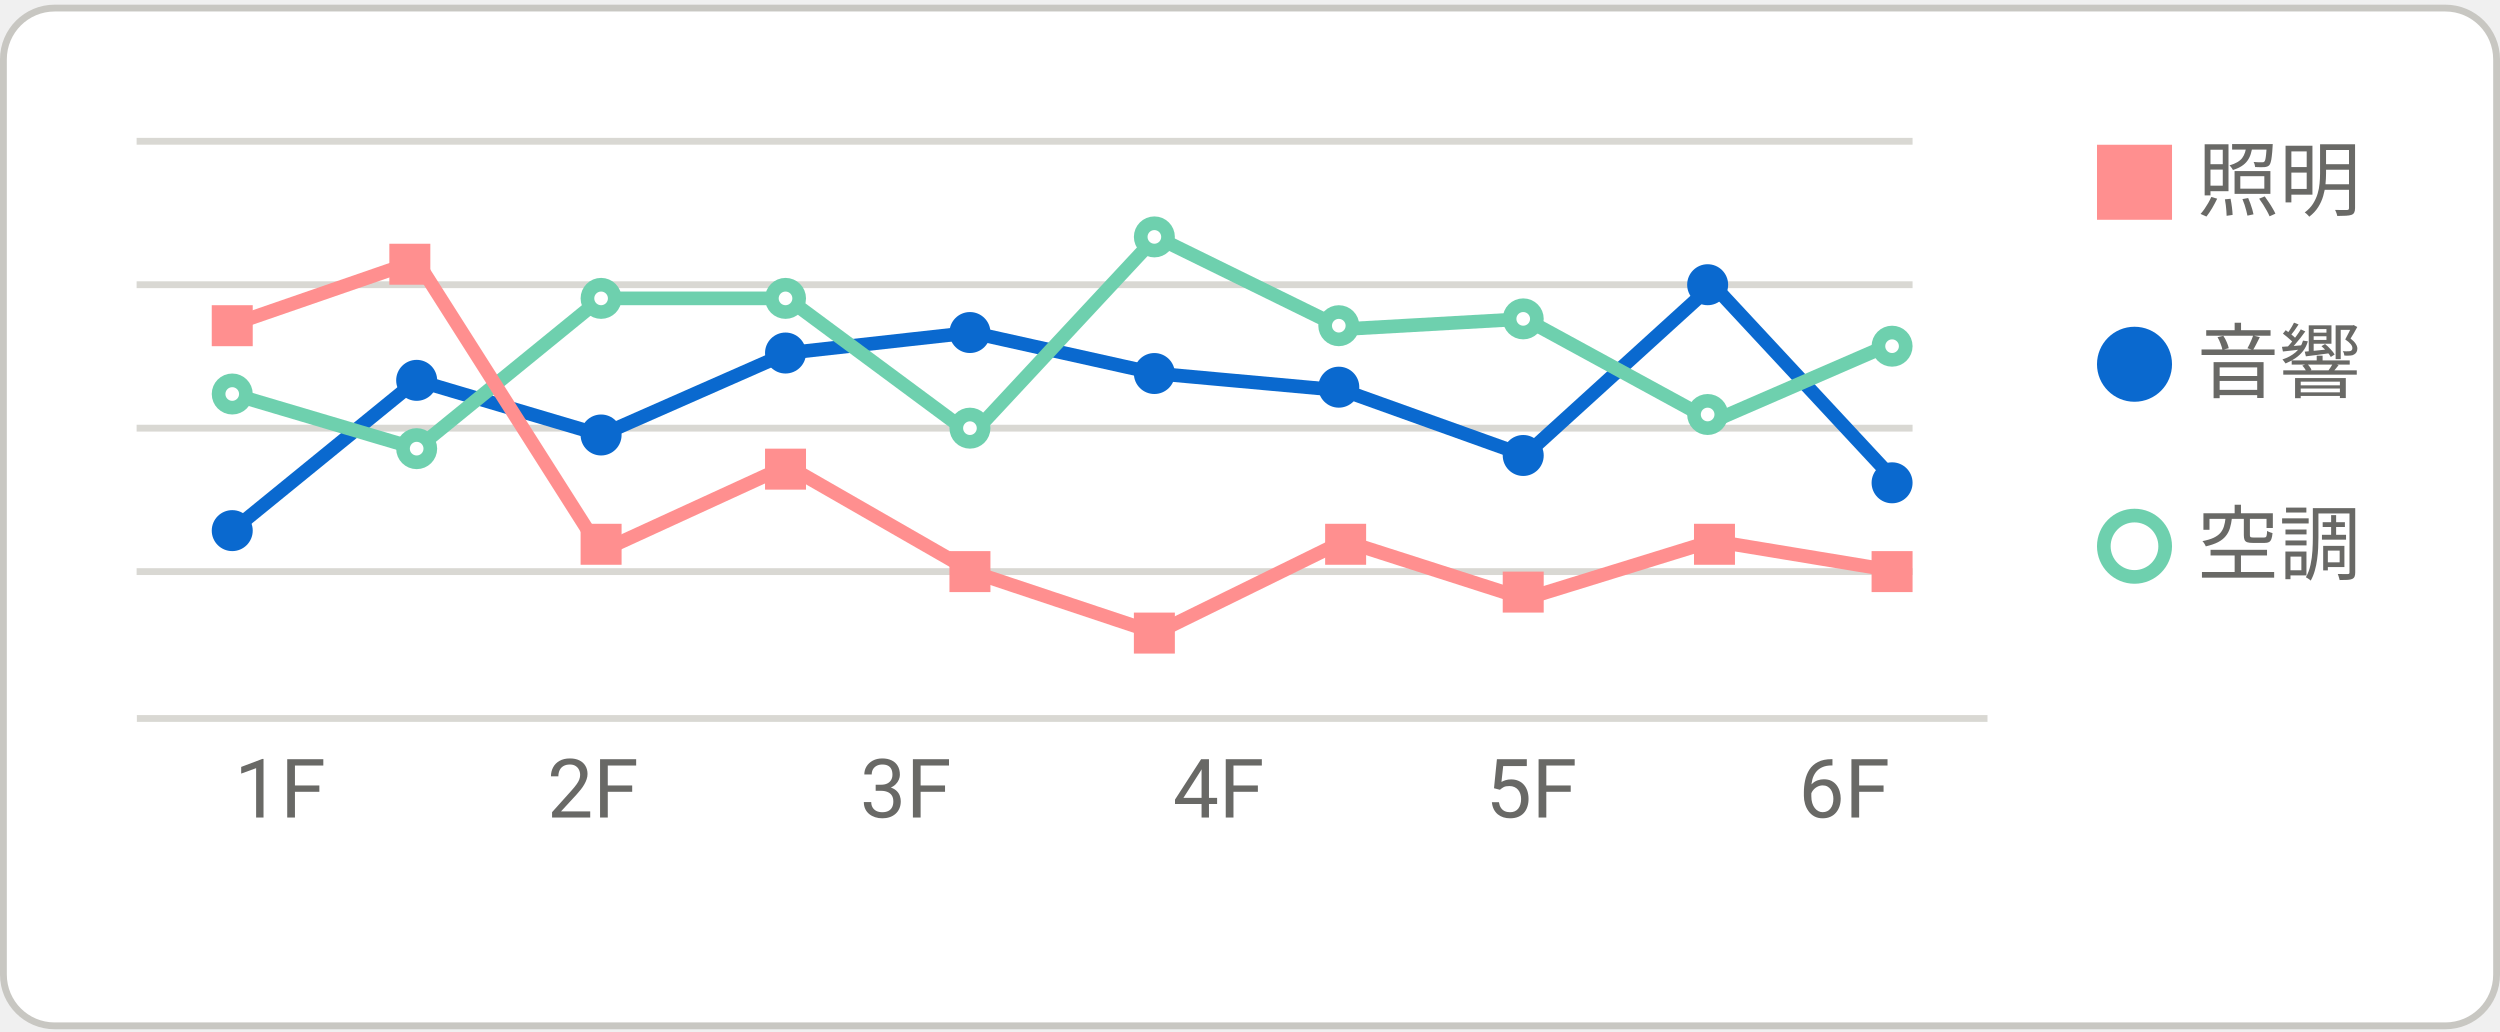
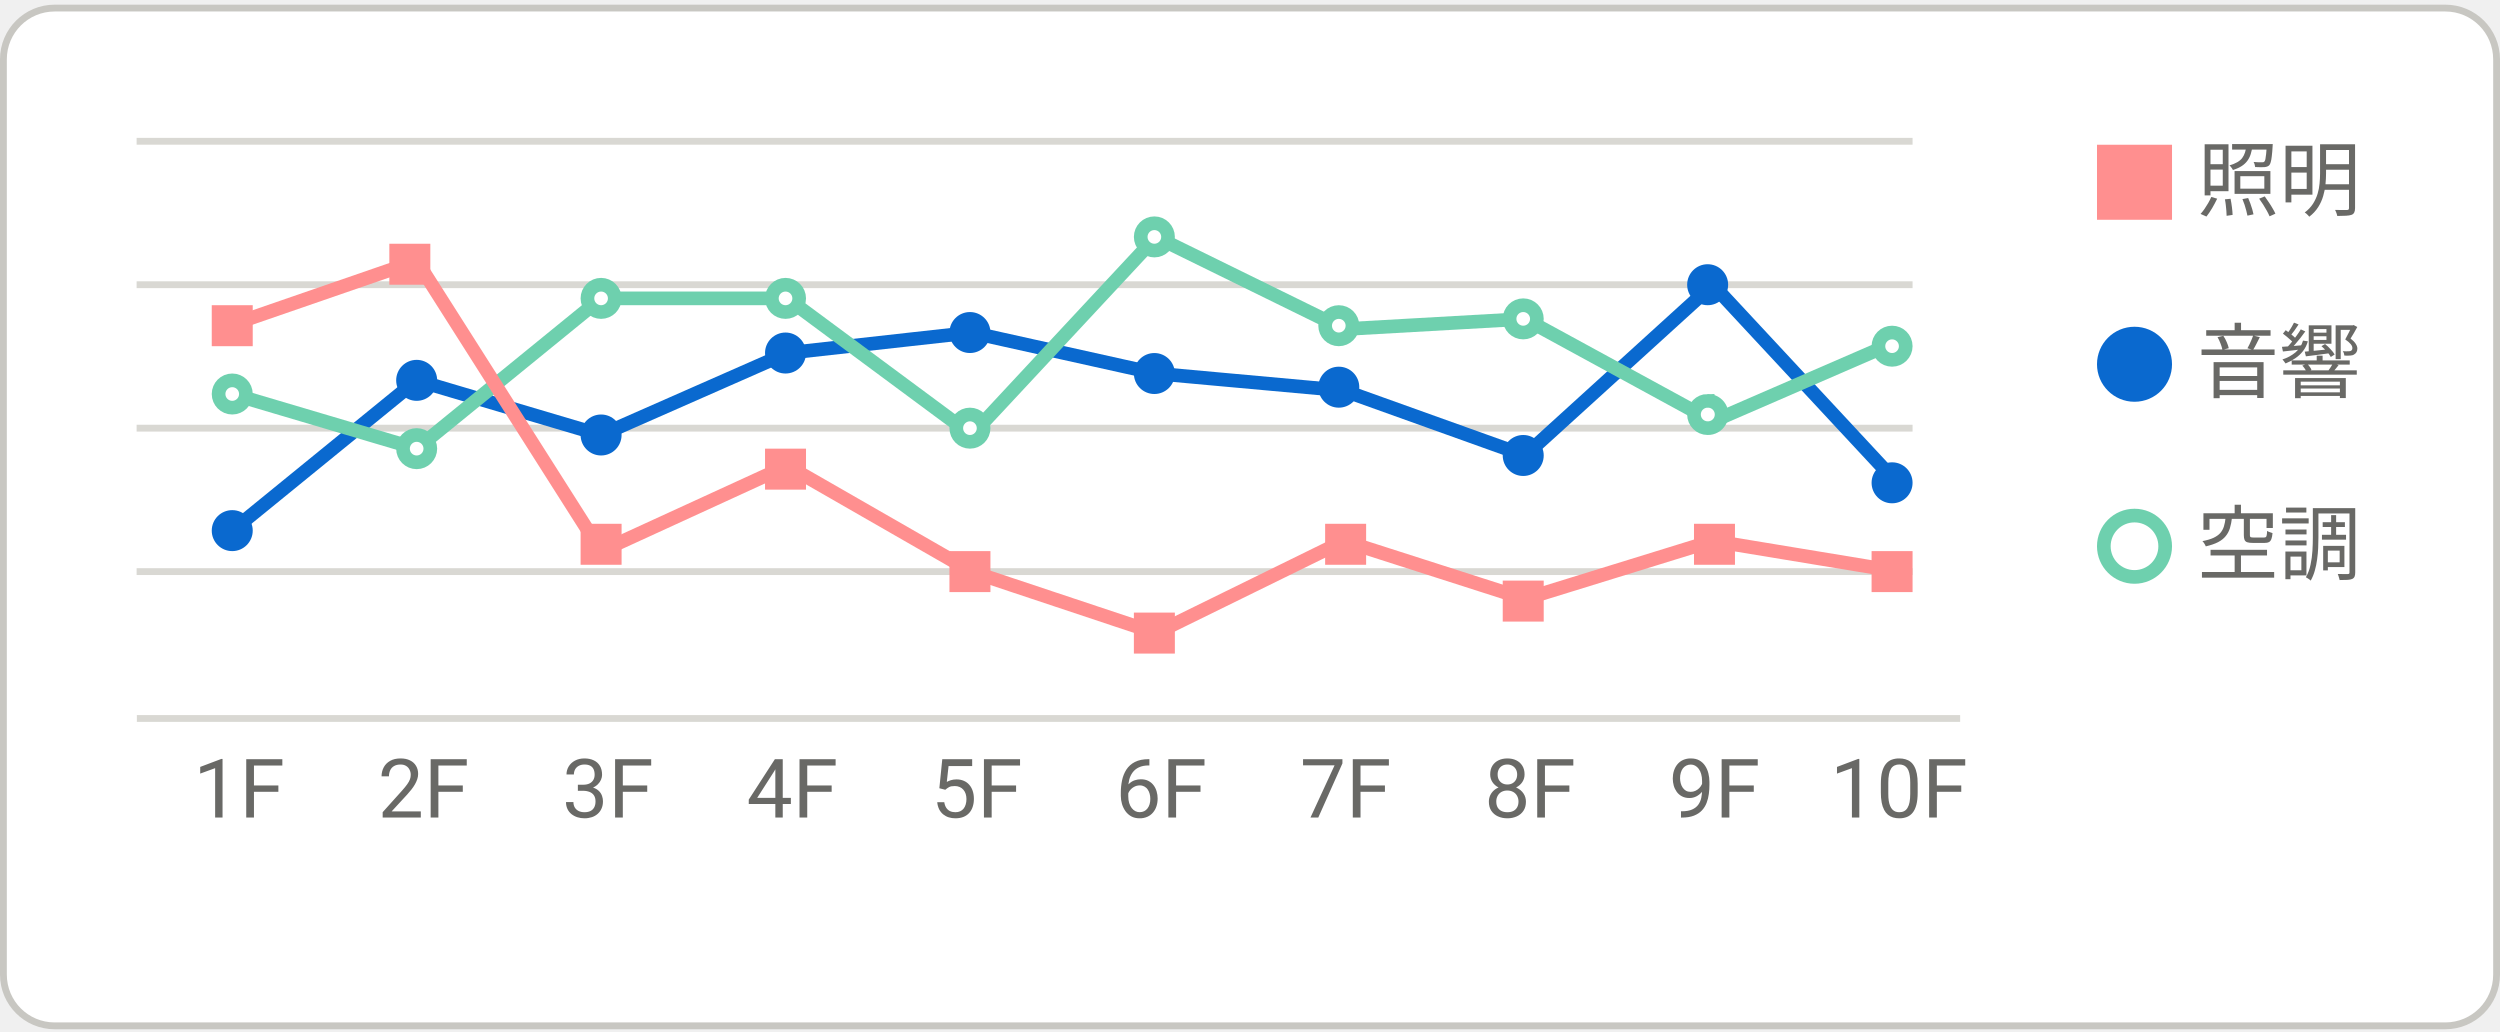
- <svg xmlns="http://www.w3.org/2000/svg" fill="none" height="151" viewBox="0 0 366 151" width="366">
+ <svg xmlns="http://www.w3.org/2000/svg" width="366" height="151" fill="none" viewBox="0 0 366 151">
+   <rect width="365" height="149" x=".5" y="1.183" fill="#fff" rx="7.5" />
+   <rect width="365" height="149" x=".5" y="1.183" stroke="#c8c7c2" rx="7.5" />
+   <path fill="#fff" d="M20 20.683h260v110H20z" />
+   <path stroke="#d9d8d3" d="M20 20.683h260m-260 21h260m-260 21h260m-260 21h260" />
  <mask id="a" fill="#fff">
-     <path d="m20 104.683h271v24h-271z" fill="#fff" />
+     <path d="M20 104.683h267v24H20z" />
  </mask>
-   <rect fill="#fff" height="149" rx="7.5" width="365" x=".5" y="1.183" />
-   <rect height="149" rx="7.5" stroke="#c8c7c2" width="365" x=".5" y="1.183" />
-   <path d="m20 20.683h260v110h-260z" fill="#fff" />
-   <path d="m20 20.683h260" stroke="#d9d8d3" />
-   <path d="m20 41.683h260" stroke="#d9d8d3" />
-   <path d="m20 62.683h260" stroke="#d9d8d3" />
-   <path d="m20 83.683h260" stroke="#d9d8d3" />
-   <path d="m20 104.683v1h271v-1-1h-271z" fill="#d9d8d3" mask="url(#a)" />
-   <path d="m38.58 111.104v8.579h-1.084v-7.225l-2.186.797v-.979l3.1-1.172zm4.6.047v8.532h-1.131v-8.532zm3.574 3.838v.926h-3.82v-.926zm.58-3.838v.926h-4.4v-.926z" fill="#696966" />
-   <path d="m86.407 118.792v.891h-5.584v-.78l2.795-3.111c.344-.383.609-.707.797-.973.191-.269.324-.509.399-.72.078-.215.117-.434.117-.657 0-.281-.059-.535-.176-.761-.113-.231-.281-.414-.504-.551-.223-.137-.492-.205-.809-.205-.379 0-.695.074-.949.222-.25.145-.438.348-.562.61s-.188.562-.188.902h-1.084c0-.48.105-.92.316-1.318.211-.399.523-.715.938-.949.414-.239.924-.358 1.529-.358.539 0 1 .096 1.383.287.383.188.676.453.879.797.207.34.31.738.31 1.195 0 .25-.043.504-.129.762-.082.254-.197.508-.346.762-.144.254-.314.504-.51.75-.191.246-.397.488-.615.726l-2.285 2.479zm2.572-7.641v8.532h-1.131v-8.532zm3.574 3.838v.926h-3.82v-.926zm.58-3.838v.926h-4.4v-.926z" fill="#696966" />
-   <path d="m128.199 114.884h.774c.379 0 .691-.063.937-.188.25-.129.436-.302.557-.521.125-.223.187-.473.187-.75 0-.328-.054-.604-.164-.826-.109-.223-.273-.391-.492-.504-.219-.114-.496-.17-.832-.17-.305 0-.574.06-.809.181-.23.118-.412.286-.545.504-.128.219-.193.477-.193.774h-1.084c0-.434.11-.828.328-1.184.219-.355.526-.638.92-.849.399-.211.86-.317 1.383-.317.516 0 .967.092 1.354.276.386.179.687.449.902.808.215.356.322.799.322 1.33 0 .215-.051.446-.152.692-.098.242-.252.468-.463.679-.207.211-.477.385-.809.522-.332.133-.73.199-1.195.199h-.926zm0 .89v-.65h.926c.543 0 .992.064 1.348.193.355.129.634.301.838.516.207.215.351.451.433.709.086.254.129.508.129.762 0 .398-.068.752-.205 1.06-.133.309-.322.571-.568.785-.243.215-.528.377-.856.487-.328.109-.685.164-1.072.164-.371 0-.721-.053-1.049-.158-.324-.106-.611-.258-.861-.457-.25-.204-.446-.452-.586-.745-.141-.296-.211-.634-.211-1.013h1.084c0 .297.064.556.193.779.133.223.32.397.563.522.246.121.535.181.867.181s.617-.056.855-.17c.243-.117.428-.293.557-.527.133-.234.199-.529.199-.885 0-.355-.074-.646-.222-.873-.149-.23-.36-.4-.633-.51-.27-.113-.588-.17-.955-.17zm6.58-4.623v8.532h-1.131v-8.532zm3.575 3.838v.926h-3.821v-.926zm.58-3.838v.926h-4.401v-.926z" fill="#696966" />
-   <path d="m178.184 116.812v.89h-6.164v-.639l3.82-5.912h.885l-.95 1.711-2.525 3.95zm-1.19-5.661v8.532h-1.084v-8.532zm3.586 0v8.532h-1.131v-8.532zm3.574 3.838v.926h-3.82v-.926zm.58-3.838v.926h-4.4v-.926z" fill="#696966" />
-   <path d="m219.589 115.622-.867-.223.427-4.248h4.377v1.002h-3.457l-.257 2.321c.156-.09.353-.174.591-.252.243-.078.52-.118.832-.118.395 0 .748.069 1.061.206.312.132.578.324.797.574.222.25.392.551.51.902.117.352.175.744.175 1.178 0 .41-.056.787-.17 1.131-.109.343-.275.644-.498.902-.222.254-.504.451-.843.592-.336.14-.733.211-1.19.211-.344 0-.67-.047-.978-.141-.305-.097-.578-.244-.821-.439-.238-.199-.433-.446-.586-.739-.148-.296-.242-.644-.281-1.043h1.031c.047.321.141.59.282.809.14.219.324.385.55.498.231.109.498.164.803.164.258 0 .486-.045.686-.135.199-.089.367-.218.504-.386.136-.168.24-.371.31-.61.074-.238.111-.506.111-.802 0-.27-.037-.52-.111-.75-.074-.231-.185-.432-.334-.604-.144-.172-.322-.305-.533-.398-.211-.098-.453-.147-.727-.147-.363 0-.638.049-.826.147-.183.097-.373.23-.568.398zm6.791-4.471v8.532h-1.131v-8.532zm3.574 3.838v.926h-3.82v-.926zm.58-3.838v.926h-4.4v-.926z" fill="#696966" />
-   <path d="m268.178 111.14h.093v.92h-.093c-.574 0-1.055.093-1.442.281-.386.183-.693.431-.92.744-.226.309-.39.656-.492 1.043-.097.387-.146.779-.146 1.178v1.254c0 .378.045.714.134 1.007.09.289.213.534.37.733.156.199.332.349.527.451.199.102.406.152.621.152.25 0 .473-.047.668-.14.195-.098.359-.233.492-.405.137-.175.24-.382.311-.621.07-.238.105-.5.105-.785 0-.254-.031-.498-.094-.732-.062-.239-.158-.449-.287-.633-.129-.188-.291-.334-.486-.44-.191-.109-.42-.164-.685-.164-.301 0-.583.075-.844.223-.258.145-.471.336-.639.574-.164.235-.258.491-.281.768l-.574-.006c.054-.438.156-.811.304-1.119.153-.313.34-.567.563-.762.226-.199.478-.344.756-.433.281-.094.578-.141.89-.141.426 0 .793.08 1.102.24.308.16.562.375.762.645.199.265.345.566.439.902.098.332.147.674.147 1.025 0 .403-.057.78-.17 1.131-.114.352-.284.66-.51.926-.223.266-.498.473-.826.621-.328.149-.709.223-1.143.223-.461 0-.863-.094-1.207-.281-.344-.192-.629-.446-.855-.762-.227-.317-.397-.668-.51-1.055s-.17-.779-.17-1.178v-.509c0-.602.06-1.192.182-1.77.121-.578.33-1.101.626-1.57.301-.469.717-.842 1.249-1.119.531-.278 1.209-.416 2.033-.416zm4.002.011v8.532h-1.131v-8.532zm3.574 3.838v.926h-3.82v-.926zm.58-3.838v.926h-4.4v-.926z" fill="#696966" />
-   <circle cx="34" cy="77.683" fill="#0a69cf" r="3" />
-   <circle cx="61" cy="55.683" fill="#0a69cf" r="3" />
-   <circle cx="88" cy="63.683" fill="#0a69cf" r="3" />
-   <circle cx="115" cy="51.683" fill="#0a69cf" r="3" />
-   <circle cx="142" cy="48.683" fill="#0a69cf" r="3" />
-   <circle cx="169" cy="54.683" fill="#0a69cf" r="3" />
-   <circle cx="196" cy="56.683" fill="#0a69cf" r="3" />
-   <circle cx="223" cy="66.683" fill="#0a69cf" r="3" />
-   <circle cx="250" cy="41.683" fill="#0a69cf" r="3" />
-   <circle cx="277" cy="70.683" fill="#0a69cf" r="3" />
-   <g stroke-width="2">
-     <path d="m34 77.683 27-22 27 8 27.25-12 27-3 27 6 27.5 2.5 26.5 9.5 27.5-25 26.5 28.5" stroke="#0a69cf" />
-     <path d="m34 57.683 27 8 27-22h27.25l27 20 27-29 27.5 13.5 26.5-1.5 27.5 15 26.5-11.5" stroke="#6ed0ae" />
-     <circle cx="34" cy="57.683" fill="#fff" r="2" stroke="#6ed0ae" />
-     <path d="m61 63.683c1.105 0 2 .895 2 2s-.895 2-2 2-2-.895-2-2 .895-2 2-2z" fill="#fff" stroke="#6ed0ae" />
-     <circle cx="88" cy="43.683" fill="#fff" r="2" stroke="#6ed0ae" />
-     <circle cx="115" cy="43.683" fill="#fff" r="2" stroke="#6ed0ae" />
-     <circle cx="142" cy="62.683" fill="#fff" r="2" stroke="#6ed0ae" />
-     <circle cx="169" cy="34.683" fill="#fff" r="2" stroke="#6ed0ae" />
-     <circle cx="196" cy="47.683" fill="#fff" r="2" stroke="#6ed0ae" />
-     <circle cx="223" cy="46.683" fill="#fff" r="2" stroke="#6ed0ae" />
-     <path d="m250 58.683c1.105 0 2 .895 2 2s-.895 2-2 2-2-.895-2-2 .895-2 2-2z" fill="#fff" stroke="#6ed0ae" />
-     <circle cx="277" cy="50.683" fill="#fff" r="2" stroke="#6ed0ae" />
-     <path d="m33.5 47.683 27.5-9.5 27 42.5 27.25-12.5 27 15.5 27 9 27.5-13.5 26.5 8.5 27.5-8.5 27.25 4.5" stroke="#ff8f8f" />
-   </g>
-   <path d="m31 44.683h6v6h-6z" fill="#ff8f8f" />
-   <path d="m57 35.683h6v6h-6z" fill="#ff8f8f" />
-   <path d="m85 76.683h6v6h-6z" fill="#ff8f8f" />
-   <path d="m112 65.683h6v6h-6z" fill="#ff8f8f" />
-   <path d="m139 80.683h6v6h-6z" fill="#ff8f8f" />
-   <path d="m166 89.683h6v6h-6z" fill="#ff8f8f" />
-   <path d="m194 76.683h6v6h-6z" fill="#ff8f8f" />
-   <path d="m248 76.683h6v6h-6z" fill="#ff8f8f" />
-   <path d="m274 80.683h6v6h-6z" fill="#ff8f8f" />
-   <path d="m220 83.683h6v6h-6z" fill="#ff8f8f" />
-   <path d="m317.983 21.191h10.983v10.983h-10.983z" fill="#ff8f8f" transform="matrix(0 1 -1 0 339.1744 -296.7916)" />
-   <path d="m322.761 21.119h.852v7.488h-.852zm.456 0h3.036v6.876h-3.036v-.816h2.196v-5.256h-2.196zm-.012 2.916h2.64v.792h-2.64zm3.576-2.94h5.376v.804h-5.376zm5.088 0h.864s-.004.044-.012.132c0 .088-.004.16-.012.216-.032.576-.072 1.052-.12 1.428-.04.368-.092.656-.156.864-.056.2-.124.348-.204.444-.096.096-.2.164-.312.204s-.244.068-.396.084c-.136.008-.328.012-.576.012s-.512-.008-.792-.024c-.008-.112-.032-.236-.072-.372-.04-.144-.092-.268-.156-.372.264.024.508.04.732.048h.48c.08 0 .148-.004.204-.012.064-.016.116-.044.156-.084.064-.064.116-.18.156-.348.04-.176.076-.432.108-.768.04-.336.076-.776.108-1.32zm-3 .252h.888c-.048.44-.132.844-.252 1.212-.112.36-.276.688-.492.984-.208.288-.484.544-.828.768s-.772.416-1.284.576c-.048-.104-.124-.224-.228-.36-.096-.136-.188-.24-.276-.312.456-.136.836-.292 1.14-.468s.544-.38.72-.612c.176-.24.312-.508.408-.804s.164-.624.204-.984zm-.888 4.452v1.824h3.516v-1.824zm-.84-.756h5.244v3.336h-5.244zm-1.416 4.14.828-.084c.08.384.148.8.204 1.248s.088.82.096 1.116l-.876.132c0-.2-.012-.44-.036-.72-.024-.272-.052-.556-.084-.852s-.076-.576-.132-.84zm2.568-.036.84-.156c.112.256.22.528.324.816.104.28.196.56.276.84.08.272.14.516.18.732l-.888.192c-.04-.208-.096-.452-.168-.732s-.156-.568-.252-.864-.2-.572-.312-.828zm2.448-.06.816-.336c.192.256.388.54.588.852.208.304.396.604.564.9.176.288.312.548.408.78l-.852.384c-.096-.232-.228-.5-.396-.804-.16-.296-.34-.6-.54-.912s-.396-.6-.588-.864zm-7.008-.252.864.252c-.216.448-.464.912-.744 1.392-.28.472-.556.88-.828 1.224l-.864-.384c.184-.2.372-.436.564-.708.192-.28.376-.572.552-.876s.328-.604.456-.9zm11.376-7.5h3.432v7.164h-3.432v-.84h2.592v-5.496h-2.592zm0 3.12h2.964v.816h-2.964zm5.076-3.336h4.044v.84h-4.044zm0 2.916h4.044v.816h-4.044zm-.084 2.94h4.104v.816h-4.104zm-5.496-5.64h.852v8.292h-.852zm9.288-.216h.888v9.336c0 .28-.04.496-.12.648-.072.16-.204.276-.396.348-.2.072-.468.116-.804.132-.336.024-.764.036-1.284.036-.008-.08-.032-.176-.072-.288-.032-.104-.072-.212-.12-.324-.04-.104-.084-.196-.132-.276.264.008.512.012.744.012.24.008.448.008.624 0h.372c.112 0 .188-.02.228-.06.048-.048.072-.124.072-.228zm-4.236 0h.876v4.284c0 .504-.028 1.04-.084 1.608-.056.56-.168 1.124-.336 1.692-.16.56-.404 1.1-.732 1.62s-.764.988-1.308 1.404c-.04-.064-.1-.136-.18-.216s-.164-.16-.252-.24c-.088-.072-.164-.128-.228-.168.512-.384.916-.808 1.212-1.272.296-.472.52-.96.672-1.464s.248-1.008.288-1.512c.048-.504.072-.992.072-1.464z" fill="#696966" />
-   <rect fill="#0a69cf" height="10.983" rx="5.492" transform="matrix(0 1 -1 0 365.8189 -270.1471)" width="10.983" x="317.983" y="47.836" />
-   <path d="m322.989 48.339h9.42v.816h-9.42zm-.684 2.82h10.692v.816h-10.692zm2.208 3.888h6.348v.72h-6.348zm.012 2.028h6.348v.768h-6.348zm2.628-9.828h.936v1.548h-.936zm-3.084 5.772h7.32v5.244h-.936v-4.476h-5.496v4.512h-.888zm5.796-3.9.972.24c-.16.32-.328.652-.504.996-.168.336-.328.624-.48.864l-.828-.228c.096-.168.196-.36.3-.576.104-.224.204-.448.3-.672.096-.232.176-.44.24-.624zm-5.22.24.852-.192c.192.28.36.592.504.936.144.336.24.628.288.876l-.924.24c-.048-.264-.14-.568-.276-.912-.128-.352-.276-.668-.444-.948zm13.644-.66h2.688v.528h-2.688zm-2.784 4.068h8.496v.612h-8.496zm.96 3.648h6.336v.468h-6.336zm0 1.02h6.336v.528h-6.336zm-2.196-3.216h10.764v.636h-10.764zm-.192-3.444c.4-.024.864-.056 1.392-.096.536-.048 1.096-.096 1.68-.144l.012.588c-.528.064-1.044.124-1.548.18s-.968.108-1.392.156zm3.336.708c.464-.04 1.012-.092 1.644-.156.64-.064 1.3-.132 1.98-.204l.024.588c-.624.088-1.24.172-1.848.252-.6.072-1.144.14-1.632.204zm-.252-1.62.708.108c-.152.544-.388 1.02-.708 1.428s-.7.76-1.14 1.056c-.432.296-.904.548-1.416.756-.032-.048-.076-.108-.132-.18-.048-.08-.104-.156-.168-.228-.056-.072-.108-.132-.156-.18.736-.24 1.372-.584 1.908-1.032.536-.456.904-1.032 1.104-1.728zm7.164-2.232h.12l.12-.048.54.288c-.152.296-.312.584-.48.864s-.336.556-.504.828c.344.264.592.516.744.756.16.24.244.468.252.684 0 .208-.04.388-.12.54-.08.144-.192.256-.336.336-.064.048-.144.088-.24.12-.096.024-.188.04-.276.048-.12.008-.264.016-.432.024-.168 0-.332-.004-.492-.012-.008-.096-.032-.204-.072-.324-.04-.128-.096-.236-.168-.324.176.008.336.016.48.024.152 0 .28-.004.384-.012.064 0 .124-.004.18-.012.056-.016.104-.032.144-.048.16-.08.232-.228.216-.444 0-.168-.084-.352-.252-.552-.16-.2-.424-.424-.792-.672.208-.368.392-.72.552-1.056.168-.336.312-.64.432-.912zm-10.104 1.212.408-.504c.192.128.388.272.588.432.2.152.388.308.564.468.184.16.328.3.432.42l-.42.588c-.104-.136-.244-.284-.42-.444-.176-.168-.368-.336-.576-.504-.2-.168-.392-.32-.576-.456zm1.62-1.608.672.264c-.192.296-.396.596-.612.9-.216.296-.42.556-.612.78l-.516-.24c.12-.152.248-.328.384-.528s.264-.404.384-.612.22-.396.3-.564zm.996.984.66.3c-.208.296-.44.608-.696.936-.256.32-.512.628-.768.924-.248.296-.488.556-.72.78l-.528-.264c.232-.232.472-.504.72-.816.256-.312.5-.632.732-.96.24-.328.44-.628.6-.9zm5.1-.588h2.616v.66h-1.872v4.284h-.744zm-3.936 0h.72v4.116h-.72zm.3 0h3.024v2.688h-3.024v-.552h2.292v-1.596h-2.292zm.864 4.44h.864v1.068h-.864zm-3.168 3.276h7.428v2.928h-.864v-2.4h-5.736v2.424h-.828zm1.056-1.824.72-.252c.136.128.264.276.384.444.12.16.2.308.24.444l-.744.264c-.04-.136-.12-.288-.24-.456-.112-.168-.232-.316-.36-.444zm2.808-2.844.528-.312c.28.216.552.472.816.768.272.288.468.544.588.768l-.564.36c-.12-.24-.312-.504-.576-.792-.256-.296-.52-.56-.792-.792zm1.692 2.508.816.276c-.152.192-.304.38-.456.564-.144.176-.276.328-.396.456l-.636-.24c.112-.152.232-.328.36-.528.136-.208.24-.384.312-.528z" fill="#696966" />
-   <rect fill="#fff" height="8.983" rx="4.492" stroke="#6ed0ae" stroke-width="2" transform="matrix(0 1 -1 0 392.4625 -241.5035)" width="8.983" x="316.983" y="75.48" />
-   <path d="m327.153 73.891h.924v1.8h-.924zm0 6.984h.924v3.324h-.924zm-1.332-5.04h.936c-.064.552-.164 1.052-.3 1.5-.136.44-.344.828-.624 1.164-.272.336-.644.628-1.116.876-.464.24-1.06.444-1.788.612-.024-.08-.064-.164-.12-.252-.048-.096-.104-.188-.168-.276-.064-.096-.132-.176-.204-.24.664-.128 1.204-.288 1.62-.48.424-.2.756-.436.996-.708.24-.28.416-.6.528-.96.112-.368.192-.78.24-1.236zm2.676-.024h.888v2.544c0 .144.032.236.096.276s.204.06.42.06h.288.456.48.324c.12 0 .208-.02.264-.06.064-.048.108-.14.132-.276.032-.144.052-.356.06-.636.064.048.14.092.228.132.096.04.192.076.288.108.104.032.196.06.276.084-.032.376-.088.668-.168.876s-.196.356-.348.444c-.152.08-.364.12-.636.12-.064 0-.18 0-.348 0-.16 0-.336 0-.528 0s-.372 0-.54 0c-.16 0-.264 0-.312 0-.352 0-.624-.032-.816-.096s-.324-.18-.396-.348-.108-.396-.108-.684zm-5.916-.672h10.164v2.16h-.924v-1.332h-8.352v1.596h-.888zm1.044 5.352h8.268v.828h-8.268zm-1.26 3.252h10.572v.828h-10.572zm17.676-7.296h3.252v.708h-3.252zm-.108 1.848h3.528v.708h-3.528zm1.344-2.88h.732v3.3h-.732zm-2.22-1.02h5.244v.78h-5.244zm1.428 5.52h2.736v3.108h-2.736v-.696h2.04v-1.716h-2.04zm-.372 0h.684v3.588h-.684zm3.852-5.52h.84v9.396c0 .264-.032.472-.096.624s-.184.268-.36.348c-.16.072-.392.116-.696.132s-.68.024-1.128.024c-.016-.072-.04-.164-.072-.276-.024-.104-.056-.212-.096-.324-.032-.112-.068-.208-.108-.288.328.008.632.012.912.012h.564c.096-.008.16-.028.192-.06s.048-.096.048-.192zm-5.364 0h.816v4.308c0 .472-.012.98-.036 1.524s-.076 1.1-.156 1.668c-.072.56-.184 1.108-.336 1.644s-.352 1.024-.6 1.464c-.048-.048-.116-.108-.204-.18-.088-.064-.18-.124-.276-.18-.088-.056-.164-.1-.228-.132.32-.56.548-1.176.684-1.848.144-.672.236-1.352.276-2.04.04-.696.06-1.336.06-1.92zm-4.008 3.132h3.084v.708h-3.084zm.084-3.216h2.976v.72h-2.976zm-.084 4.812h3.084v.72h-3.084zm-.492-3.24h3.888v.756h-3.888zm.912 4.86h2.652v3.492h-2.652v-.744h1.908v-2.004h-1.908zm-.432 0h.744v4.056h-.744z" fill="#696966" />
+   <path fill="#d9d8d3" d="M20 104.683v1h267v-2H20z" mask="url(#a)" />
+   <path fill="#696966" d="M32.58 111.104v8.579h-1.084v-7.225l-2.185.797v-.979l3.1-1.172zm4.6.047v8.532h-1.131v-8.532zm3.574 3.838v.926h-3.82v-.926zm.58-3.838v.926h-4.4v-.926zm20.273 7.641v.891h-5.584v-.78l2.795-3.111q.516-.574.797-.973.288-.404.399-.72a1.9 1.9 0 0 0 .117-.657 1.6 1.6 0 0 0-.176-.761 1.3 1.3 0 0 0-.504-.551q-.334-.205-.808-.205-.57 0-.95.222-.375.217-.562.61a2.1 2.1 0 0 0-.188.902H55.86q0-.72.317-1.318.316-.598.937-.949.621-.358 1.53-.358.809 0 1.382.287.574.281.88.797.31.51.31 1.195a2.4 2.4 0 0 1-.13.762 4 4 0 0 1-.345.762 6 6 0 0 1-.51.75q-.286.369-.615.726l-2.285 2.479zm2.573-7.641v8.532h-1.131v-8.532zm3.574 3.838v.926h-3.82v-.926zm.58-3.838v.926h-4.4v-.926zm16.266 3.733h.773q.568 0 .938-.188.375-.193.556-.521.188-.335.188-.75 0-.493-.164-.826a1.1 1.1 0 0 0-.493-.504q-.327-.17-.832-.17-.456 0-.808.181a1.34 1.34 0 0 0-.545.504 1.5 1.5 0 0 0-.194.774h-1.084q0-.65.329-1.184.327-.533.92-.849.597-.317 1.382-.317.774 0 1.354.276.58.269.902.808.322.534.322 1.33 0 .323-.152.692a2.05 2.05 0 0 1-.463.679 2.4 2.4 0 0 1-.808.522q-.498.2-1.196.199H84.6zm0 .89v-.65h.925q.815 0 1.348.193t.838.516q.311.322.433.709.13.381.13.762 0 .597-.206 1.06a2.15 2.15 0 0 1-.568.785 2.4 2.4 0 0 1-.856.487 3.4 3.4 0 0 1-1.072.164q-.555 0-1.049-.158a2.7 2.7 0 0 1-.86-.457 2.15 2.15 0 0 1-.587-.745 2.3 2.3 0 0 1-.21-1.013h1.083q0 .445.194.779.198.335.562.522.369.181.867.181t.856-.17q.363-.176.556-.527.2-.351.2-.885 0-.532-.223-.873-.223-.345-.633-.51a2.5 2.5 0 0 0-.955-.17zm6.58-4.623v8.532h-1.131v-8.532zm3.574 3.838v.926h-3.82v-.926zm.58-3.838v.926h-4.4v-.926zm20.449 5.661v.89h-6.164v-.639l3.82-5.912h.885l-.949 1.711-2.525 3.95zm-1.189-5.661v8.532h-1.084v-8.532zm3.586 0v8.532h-1.131v-8.532zm3.574 3.838v.926h-3.82v-.926zm.58-3.838v.926h-4.4v-.926zm16.055 4.471-.868-.223.428-4.248h4.377v1.002h-3.457l-.258 2.321q.235-.135.592-.252.363-.117.832-.118.592 0 1.061.206.468.198.797.574.333.375.509.902.176.528.176 1.178 0 .615-.17 1.131a2.5 2.5 0 0 1-.498.902 2.24 2.24 0 0 1-.844.592q-.504.21-1.189.211-.516 0-.979-.141a2.5 2.5 0 0 1-.82-.439 2.4 2.4 0 0 1-.586-.739 3 3 0 0 1-.281-1.043h1.031q.07.481.281.809t.551.498q.346.164.803.164.387 0 .685-.135.3-.134.504-.386.206-.252.311-.61a2.7 2.7 0 0 0 .111-.802q0-.405-.111-.75a1.7 1.7 0 0 0-.334-.604 1.45 1.45 0 0 0-.533-.398 1.7 1.7 0 0 0-.727-.147q-.544 0-.826.147-.276.146-.568.398m6.791-4.471v8.532h-1.131v-8.532zm3.574 3.838v.926h-3.82v-.926zm.58-3.838v.926h-4.4v-.926zm18.844-.011h.093v.92h-.093q-.861 0-1.442.281a2.36 2.36 0 0 0-.92.744q-.339.463-.492 1.043a4.8 4.8 0 0 0-.146 1.178v1.254q0 .567.134 1.007.135.434.37.733.234.298.527.451.298.153.621.152.375 0 .668-.14a1.4 1.4 0 0 0 .492-.405q.205-.263.311-.621.105-.357.105-.785 0-.381-.094-.732a2 2 0 0 0-.287-.633 1.36 1.36 0 0 0-1.171-.604q-.452 0-.844.223a1.9 1.9 0 0 0-.639.574 1.55 1.55 0 0 0-.281.768l-.574-.006a3.6 3.6 0 0 1 .304-1.119q.229-.47.563-.762.339-.299.756-.433.422-.141.89-.141.639 0 1.102.24.462.24.762.645.298.398.439.902.147.498.147 1.025 0 .605-.17 1.131-.171.528-.51.926a2.3 2.3 0 0 1-.826.621 2.7 2.7 0 0 1-1.143.223q-.691 0-1.207-.281a2.6 2.6 0 0 1-.855-.762 3.5 3.5 0 0 1-.51-1.055 4.2 4.2 0 0 1-.17-1.178v-.509q0-.903.182-1.77a4.7 4.7 0 0 1 .626-1.57 3.2 3.2 0 0 1 1.249-1.119q.797-.416 2.033-.416m4.002.011v8.532h-1.131v-8.532zm3.574 3.838v.926h-3.82v-.926zm.58-3.838v.926h-4.4v-.926zm20.197 0v.61l-3.533 7.922h-1.143l3.528-7.641h-4.617v-.891zm2.649 0v8.532h-1.131v-8.532zm3.574 3.838v.926h-3.82v-.926zm.58-3.838v.926h-4.4v-.926zm20.062 6.223q0 .78-.363 1.324-.357.54-.972.821a3.3 3.3 0 0 1-1.377.281q-.768 0-1.383-.281a2.27 2.27 0 0 1-.973-.821q-.357-.544-.357-1.324 0-.51.193-.932.199-.427.557-.744.363-.316.855-.486a3.3 3.3 0 0 1 1.096-.176q.785 0 1.4.305.615.298.967.826.357.528.357 1.207m-1.089-.023a1.7 1.7 0 0 0-.205-.838 1.46 1.46 0 0 0-.575-.575 1.74 1.74 0 0 0-.855-.205 1.73 1.73 0 0 0-.861.205 1.43 1.43 0 0 0-.557.575 1.7 1.7 0 0 0-.199.838q0 .492.193.843.199.346.563.534.369.181.873.181t.867-.181q.363-.188.556-.534.2-.351.2-.843m.89-3.979q0 .621-.328 1.119a2.3 2.3 0 0 1-.896.785 2.8 2.8 0 0 1-1.289.287q-.733 0-1.307-.287a2.23 2.23 0 0 1-.891-.785 2 2 0 0 1-.322-1.119q0-.744.322-1.266.329-.521.897-.796.568-.276 1.295-.276.732 0 1.301.276.567.275.89.796.328.522.328 1.266m-1.084.018q0-.428-.181-.756a1.33 1.33 0 0 0-.504-.516 1.43 1.43 0 0 0-.75-.193q-.428 0-.75.181a1.27 1.27 0 0 0-.498.504 1.6 1.6 0 0 0-.176.78q0 .439.176.767.181.329.504.51.321.182.75.182.427 0 .744-.182.322-.181.504-.51.181-.328.181-.767m4.067-2.239v8.532h-1.131v-8.532zm3.574 3.838v.926h-3.82v-.926zm.58-3.838v.926h-4.4v-.926zm15.762 7.623h.111q.938 0 1.523-.263.586-.264.903-.709a2.65 2.65 0 0 0 .433-1.002q.118-.563.118-1.154v-1.307q0-.58-.135-1.031a2.2 2.2 0 0 0-.363-.756 1.6 1.6 0 0 0-.522-.463 1.3 1.3 0 0 0-.621-.158q-.375 0-.674.152a1.4 1.4 0 0 0-.498.416q-.199.27-.305.633a2.8 2.8 0 0 0-.105.791q0 .381.094.738.093.357.287.645.194.286.48.457.293.164.686.164.363 0 .68-.141a1.94 1.94 0 0 0 .966-.961q.153-.316.176-.662h.516q0 .486-.194.961-.187.47-.527.855a2.7 2.7 0 0 1-.797.622 2.2 2.2 0 0 1-.996.228q-.633 0-1.096-.246a2.2 2.2 0 0 1-.761-.656 3 3 0 0 1-.44-.914 4 4 0 0 1-.14-1.032q0-.61.169-1.142.171-.534.504-.938.334-.41.827-.638a2.7 2.7 0 0 1 1.148-.229q.732 0 1.248.293t.838.785q.328.492.48 1.108.153.615.153 1.265v.393q0 .662-.088 1.348a5.4 5.4 0 0 1-.322 1.3 3.4 3.4 0 0 1-.686 1.114q-.451.486-1.178.773-.72.281-1.781.281h-.111zm7.084-7.623v8.532h-1.131v-8.532zm3.574 3.838v.926h-3.82v-.926zm.58-3.838v.926h-4.4v-.926zm14.871-.047v8.579h-1.084v-7.225l-2.185.797v-.979l3.099-1.172zm8.543 3.633v1.301q0 1.049-.187 1.77-.187.72-.54 1.16a2.04 2.04 0 0 1-.849.638 3 3 0 0 1-1.113.194q-.493 0-.909-.123a2.2 2.2 0 0 1-.75-.393 2.4 2.4 0 0 1-.562-.715 3.8 3.8 0 0 1-.358-1.066 7.7 7.7 0 0 1-.123-1.465v-1.301q0-1.048.188-1.758.193-.708.545-1.136.35-.433.844-.621a3.1 3.1 0 0 1 1.113-.188q.498 0 .914.123.422.117.75.381.328.258.557.691.234.428.357 1.049t.123 1.459m-1.09 1.477v-1.658q0-.574-.07-1.008a3.2 3.2 0 0 0-.193-.75 1.5 1.5 0 0 0-.329-.504 1.14 1.14 0 0 0-.451-.281 1.6 1.6 0 0 0-.568-.094 1.55 1.55 0 0 0-.686.146 1.24 1.24 0 0 0-.504.452 2.4 2.4 0 0 0-.304.814 6 6 0 0 0-.106 1.225v1.658q0 .575.065 1.014.07.439.205.761.135.316.328.522.193.204.445.304.258.094.569.094.398 0 .697-.152.298-.153.498-.475a2.5 2.5 0 0 0 .305-.838q.099-.515.099-1.23m3.897-5.063v8.532h-1.131v-8.532zm3.574 3.838v.926h-3.82v-.926zm.58-3.838v.926h-4.4v-.926z" />
+   <circle cx="34" cy="77.683" r="3" fill="#0a69cf" />
+   <circle cx="61" cy="55.683" r="3" fill="#0a69cf" />
+   <circle cx="88" cy="63.683" r="3" fill="#0a69cf" />
+   <circle cx="115" cy="51.683" r="3" fill="#0a69cf" />
+   <circle cx="142" cy="48.683" r="3" fill="#0a69cf" />
+   <circle cx="169" cy="54.683" r="3" fill="#0a69cf" />
+   <circle cx="196" cy="56.683" r="3" fill="#0a69cf" />
+   <circle cx="223" cy="66.683" r="3" fill="#0a69cf" />
+   <circle cx="250" cy="41.683" r="3" fill="#0a69cf" />
+   <circle cx="277" cy="70.683" r="3" fill="#0a69cf" />
+   <path stroke="#0a69cf" stroke-width="2" d="m34 77.683 27-22 27 8 27.25-12 27-3 27 6 27.5 2.5 26.5 9.5 27.5-25 26.5 28.5" />
+   <path stroke="#6ed0ae" stroke-width="2" d="m34 57.683 27 8 27-22h27.25l27 20 27-29 27.5 13.5 26.5-1.5 27.5 15 26.5-11.5" />
+   <circle cx="34" cy="57.683" r="2" fill="#fff" stroke="#6ed0ae" stroke-width="2" />
+   <path fill="#fff" stroke="#6ed0ae" stroke-width="2" d="M61 63.683a2 2 0 1 1 0 4 2 2 0 0 1 0-4Z" />
+   <circle cx="88" cy="43.683" r="2" fill="#fff" stroke="#6ed0ae" stroke-width="2" />
+   <circle cx="115" cy="43.683" r="2" fill="#fff" stroke="#6ed0ae" stroke-width="2" />
+   <circle cx="142" cy="62.683" r="2" fill="#fff" stroke="#6ed0ae" stroke-width="2" />
+   <circle cx="169" cy="34.683" r="2" fill="#fff" stroke="#6ed0ae" stroke-width="2" />
+   <circle cx="196" cy="47.683" r="2" fill="#fff" stroke="#6ed0ae" stroke-width="2" />
+   <circle cx="223" cy="46.683" r="2" fill="#fff" stroke="#6ed0ae" stroke-width="2" />
+   <path fill="#fff" stroke="#6ed0ae" stroke-width="2" d="M250 58.683a2 2 0 1 1 0 3.999 2 2 0 0 1 0-4Z" />
+   <circle cx="277" cy="50.683" r="2" fill="#fff" stroke="#6ed0ae" stroke-width="2" />
+   <path stroke="#ff8f8f" stroke-width="2" d="m33.5 47.683 27.5-9.5 27 42.5 27.25-12.5 27 15.5 27 9 27.5-13.5 26.5 8.5 27.5-8.5 27.25 4.5" />
+   <path fill="#ff8f8f" d="M31 44.683h6v6h-6zm26-9h6v6h-6zm28 41h6v6h-6zm27-11h6v6h-6zm27 15h6v6h-6zm27 9h6v6h-6zm28-13h6v6h-6zm54 0h6v6h-6zm26 4h6v6h-6zM220 85h6v6h-6zm97.983-63.809v10.983H307V21.191z" />
+   <path fill="#696966" d="M322.761 21.119h.852v7.488h-.852zm.456 0h3.036v6.876h-3.036v-.816h2.196v-5.256h-2.196zm-.012 2.916h2.64v.792h-2.64zm3.576-2.94h5.376v.804h-5.376zm5.088 0h.864l-.012.132q0 .132-.012.216a21 21 0 0 1-.12 1.428q-.06.552-.156.864-.084.3-.204.444a.84.84 0 0 1-.312.204q-.168.06-.396.084-.204.012-.576.012t-.792-.024a1.8 1.8 0 0 0-.072-.372 1.5 1.5 0 0 0-.156-.372q.396.036.732.048h.48q.12 0 .204-.012a.33.33 0 0 0 .156-.084q.096-.096.156-.348a7 7 0 0 0 .108-.768q.06-.504.108-1.32zm-3 .252h.888q-.072.66-.252 1.212a3.3 3.3 0 0 1-.492.984 3.1 3.1 0 0 1-.828.768q-.516.336-1.284.576a2 2 0 0 0-.228-.36 1.6 1.6 0 0 0-.276-.312 5.3 5.3 0 0 0 1.14-.468q.456-.264.72-.612a2.8 2.8 0 0 0 .408-.804q.144-.444.204-.984m-.888 4.452v1.824h3.516v-1.824zm-.84-.756h5.244v3.336h-5.244zm-1.416 4.14.828-.084q.12.576.204 1.248t.096 1.116l-.876.132q0-.3-.036-.72a44 44 0 0 0-.084-.852 8 8 0 0 0-.132-.84m2.568-.036.84-.156q.168.384.324.816.156.42.276.84.12.408.18.732l-.888.192q-.06-.312-.168-.732t-.252-.864a9 9 0 0 0-.312-.828m2.448-.06.816-.336q.288.384.588.852.312.456.564.9.264.432.408.78l-.852.384a8 8 0 0 0-.396-.804q-.24-.444-.54-.912t-.588-.864m-7.008-.252.864.252a20 20 0 0 1-.744 1.392q-.42.708-.828 1.224l-.864-.384q.276-.3.564-.708.288-.42.552-.876t.456-.9m11.376-7.5h3.432v7.164h-3.432v-.84h2.592v-5.496h-2.592zm0 3.12h2.964v.816h-2.964zm5.076-3.336h4.044v.84h-4.044zm0 2.916h4.044v.816h-4.044zm-.084 2.94h4.104v.816h-4.104zm-5.496-5.64h.852v8.292h-.852zm9.288-.216h.888v9.336q0 .42-.12.648a.66.66 0 0 1-.396.348q-.3.108-.804.132-.504.036-1.284.036a1.3 1.3 0 0 0-.072-.288 3 3 0 0 0-.12-.324 2 2 0 0 0-.132-.276q.396.012.744.012.36.012.624 0h.372q.168 0 .228-.06.072-.072.072-.228zm-4.236 0h.876v4.284q0 .756-.084 1.608a9 9 0 0 1-.336 1.692q-.24.84-.732 1.62a5.4 5.4 0 0 1-1.308 1.404q-.06-.096-.18-.216t-.252-.24a2 2 0 0 0-.228-.168 4.9 4.9 0 0 0 1.212-1.272q.444-.708.672-1.464a7.2 7.2 0 0 0 .288-1.512q.072-.756.072-1.464z" />
+   <rect width="10.983" height="10.983" x="317.983" y="47.836" fill="#0a69cf" rx="5.492" transform="rotate(90 317.983 47.836)" />
+   <path fill="#696966" d="M322.989 48.34h9.42v.815h-9.42zm-.684 2.82h10.692v.815h-10.692zm2.208 3.887h6.348v.72h-6.348zm.012 2.028h6.348v.768h-6.348zm2.628-9.828h.936v1.548h-.936zm-3.084 5.772h7.32v5.244h-.936v-4.476h-5.496V58.3h-.888zm5.796-3.9.972.24q-.24.48-.504.996a10 10 0 0 1-.48.864l-.828-.228a9 9 0 0 0 .3-.576q.156-.336.3-.672.144-.348.24-.624m-5.22.24.852-.192q.288.42.504.936.216.504.288.876l-.924.24a5 5 0 0 0-.276-.912 5.5 5.5 0 0 0-.444-.948m13.644-.66h2.688v.528h-2.688zm-2.784 4.068h8.496v.612h-8.496zm.96 3.648h6.336v.468h-6.336zm0 1.02h6.336v.528h-6.336zm-2.196-3.216h10.764v.636h-10.764zm-.192-3.444q.6-.036 1.392-.096.804-.072 1.68-.144l.012.588q-.792.096-1.548.18l-1.392.156zm3.336.708q.696-.06 1.644-.156.96-.096 1.98-.204l.024.588q-.936.132-1.848.252-.9.108-1.632.204zm-.252-1.62.708.108a4.1 4.1 0 0 1-.708 1.428q-.48.612-1.14 1.056a7.5 7.5 0 0 1-1.416.756 3 3 0 0 0-.132-.18 1.5 1.5 0 0 0-.168-.228 2 2 0 0 0-.156-.18 5.7 5.7 0 0 0 1.908-1.032 3.5 3.5 0 0 0 1.104-1.728m7.164-2.232h.12l.12-.048.54.288a15 15 0 0 1-.48.864q-.252.42-.504.828.516.396.744.756.24.36.252.684 0 .312-.12.54a.85.85 0 0 1-.336.336.8.8 0 0 1-.24.12q-.144.036-.276.048-.18.012-.432.024-.252 0-.492-.012a1.4 1.4 0 0 0-.072-.324 1 1 0 0 0-.168-.324l.48.024q.228 0 .384-.012.096 0 .18-.012a2 2 0 0 0 .144-.048q.24-.12.216-.444 0-.252-.252-.552-.24-.3-.792-.672.312-.552.552-1.056.252-.504.432-.912zm-10.104 1.212.408-.504q.288.192.588.432.3.228.564.468.276.24.432.42l-.42.588a3.5 3.5 0 0 0-.42-.444 9 9 0 0 0-.576-.504q-.3-.252-.576-.456m1.62-1.608.672.264q-.288.444-.612.9-.324.444-.612.78l-.516-.24q.18-.228.384-.528a10 10 0 0 0 .684-1.176m.996.984.66.3q-.312.444-.696.936-.384.48-.768.924-.372.444-.72.78l-.528-.264q.348-.348.72-.816.384-.468.732-.96.36-.492.6-.9m5.1-.588h2.616v.66h-1.872v4.284h-.744zm-3.936 0h.72v4.116h-.72zm.3 0h3.024v2.688h-3.024v-.552h2.292v-1.596h-2.292zm.864 4.44h.864v1.068h-.864zm-3.168 3.276h7.428v2.928h-.864v-2.4h-5.736V58.3h-.828zm1.056-1.824.72-.252q.204.192.384.444.18.24.24.444l-.744.264a1.6 1.6 0 0 0-.24-.456 3 3 0 0 0-.36-.444m2.808-2.844.528-.312q.42.324.816.768.408.432.588.768l-.564.36a3.6 3.6 0 0 0-.576-.792 7.4 7.4 0 0 0-.792-.792m1.692 2.508.816.276q-.228.288-.456.564a9 9 0 0 1-.396.456l-.636-.24a10 10 0 0 0 .36-.528q.204-.312.312-.528" />
+   <rect width="8.983" height="8.983" x="316.983" y="75.48" fill="#fff" stroke="#6ed0ae" stroke-width="2" rx="4.492" transform="rotate(90 316.983 75.48)" />
+   <path fill="#696966" d="M327.153 73.89h.924v1.8h-.924zm0 6.985h.924v3.324h-.924zm-1.332-5.04h.936a8.6 8.6 0 0 1-.3 1.5q-.204.66-.624 1.164-.408.504-1.116.876-.696.36-1.788.612a1 1 0 0 0-.12-.252 2 2 0 0 0-.168-.276 1.2 1.2 0 0 0-.204-.24q.996-.192 1.62-.48.636-.3.996-.708.36-.42.528-.96a6.6 6.6 0 0 0 .24-1.236m2.676-.024h.888v2.544q0 .216.096.276t.42.06h1.548q.18 0 .264-.06.096-.072.132-.276.048-.216.06-.636.096.072.228.132a4 4 0 0 0 .564.192q-.048.564-.168.876t-.348.444q-.228.12-.636.12h-1.728q-.528 0-.816-.096a.62.62 0 0 1-.396-.348q-.108-.252-.108-.684zm-5.916-.672h10.164v2.16h-.924v-1.332h-8.352v1.596h-.888zm1.044 5.352h8.268v.828h-8.268zm-1.26 3.252h10.572v.828h-10.572zm17.676-7.296h3.252v.708h-3.252zm-.108 1.848h3.528v.708h-3.528zm1.344-2.88h.732v3.3h-.732zm-2.22-1.02h5.244v.78h-5.244zm1.428 5.52h2.736v3.108h-2.736v-.696h2.04V80.61h-2.04zm-.372 0h.684v3.588h-.684zm3.852-5.52h.84v9.396q0 .396-.096.624a.67.67 0 0 1-.36.348q-.24.108-.696.132t-1.128.024a5 5 0 0 0-.072-.276 3 3 0 0 0-.096-.324 1.7 1.7 0 0 0-.108-.288q.492.012.912.012h.564q.144-.012.192-.06t.048-.192zm-5.364 0h.816v4.308q0 .708-.036 1.524t-.156 1.668q-.108.84-.336 1.644a6.7 6.7 0 0 1-.6 1.464 3 3 0 0 0-.204-.18 3 3 0 0 0-.276-.18 3 3 0 0 0-.228-.132 6.2 6.2 0 0 0 .684-1.848q.216-1.008.276-2.04.06-1.044.06-1.92zm-4.008 3.132h3.084v.708h-3.084zm.084-3.216h2.976v.72h-2.976zm-.084 4.812h3.084v.72h-3.084zm-.492-3.24h3.888v.756h-3.888zm.912 4.86h2.652v3.492h-2.652v-.744h1.908v-2.004h-1.908zm-.432 0h.744v4.056h-.744z" />
</svg>
